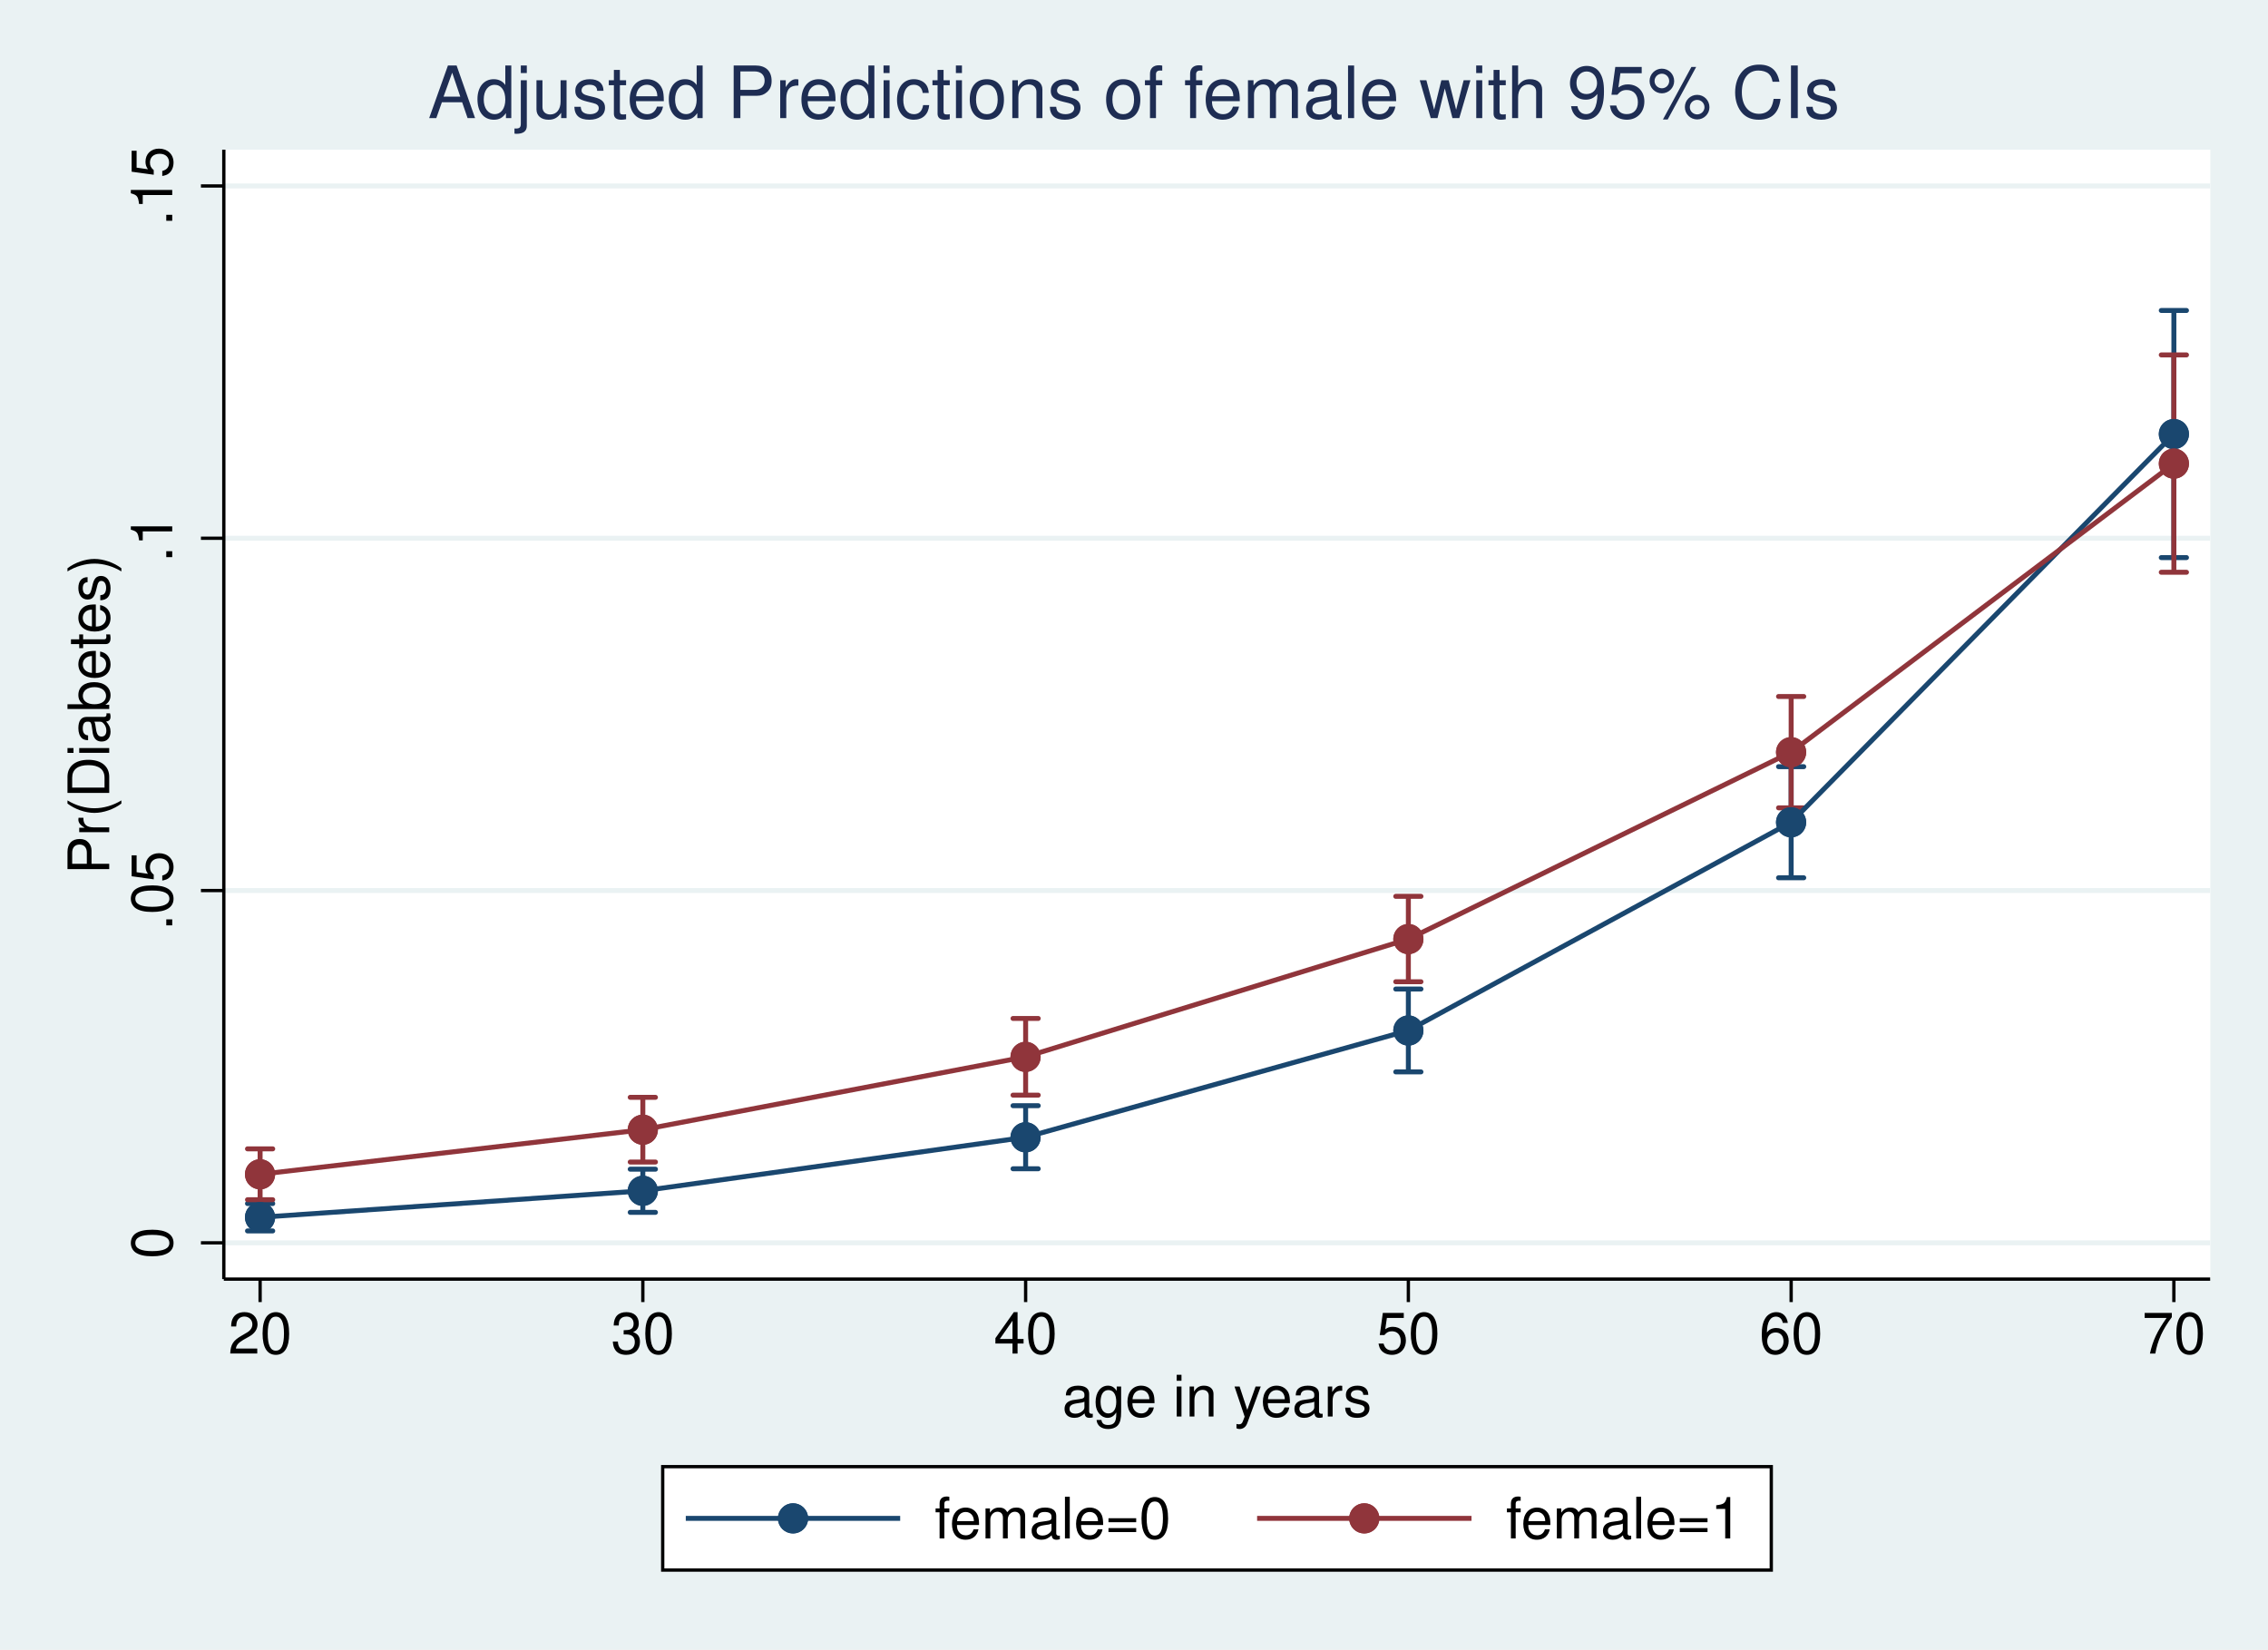
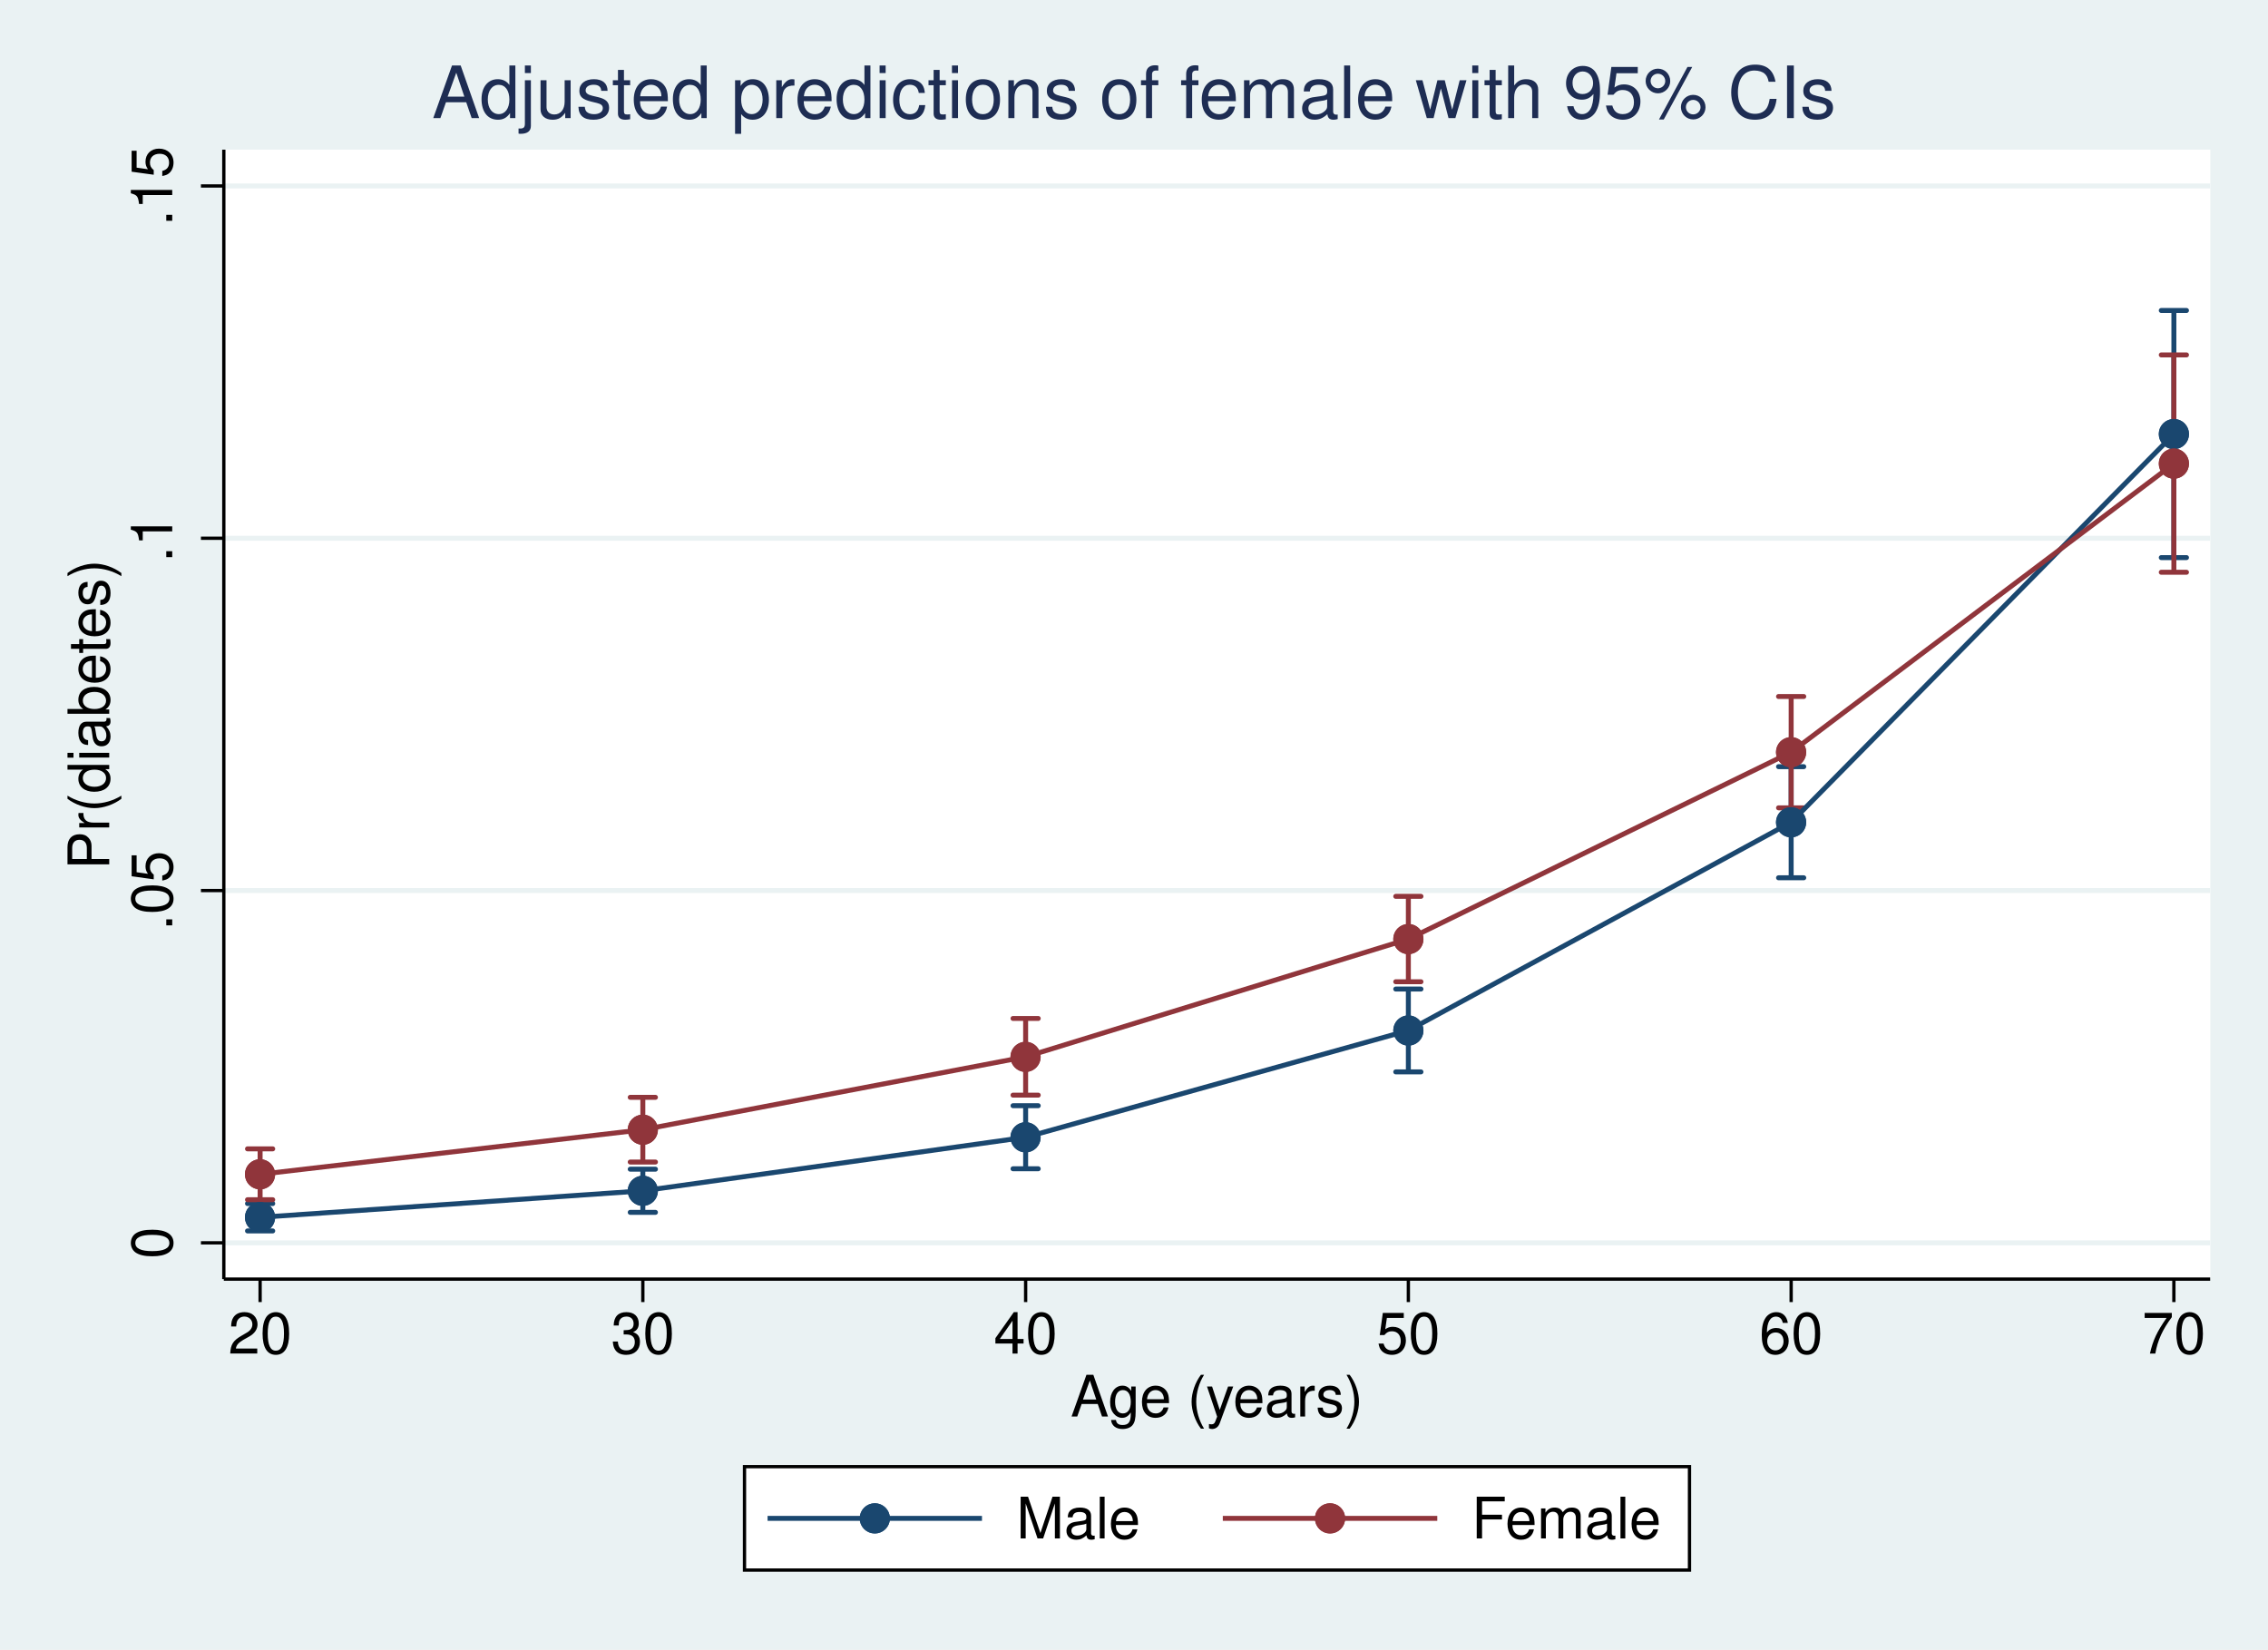
- <svg xmlns="http://www.w3.org/2000/svg" version="1.1" width="5.50in" height="4.00in" viewBox="0 0 3960 2880">
+ <svg xmlns="http://www.w3.org/2000/svg" version="1.1" width="5.500in" height="4.000in" viewBox="0 0 3960 2880">
  <rect x="0" y="0" width="3960" height="2880" style="fill:#EAF2F3;stroke:none" />
  <rect x="0.00" y="0.00" width="3959.88" height="2880.00" style="fill:#EAF2F3" />
  <rect x="2.88" y="2.88" width="3954.12" height="2874.24" style="fill:none;stroke:#EAF2F3;stroke-width:5.76" />
  <rect x="390.80" y="261.37" width="3468.22" height="1972.27" style="fill:#FFFFFF" />
  <rect x="393.68" y="264.25" width="3462.46" height="1966.51" style="fill:none;stroke:#FFFFFF;stroke-width:5.76" />
  <line x1="390.80" y1="2170.27" x2="3859.02" y2="2170.27" style="stroke:#EAF2F3;stroke-width:8.64" />
  <line x1="390.80" y1="1555.09" x2="3859.02" y2="1555.09" style="stroke:#EAF2F3;stroke-width:8.64" />
  <line x1="390.80" y1="939.91" x2="3859.02" y2="939.91" style="stroke:#EAF2F3;stroke-width:8.64" />
  <line x1="390.80" y1="324.73" x2="3859.02" y2="324.73" style="stroke:#EAF2F3;stroke-width:8.64" />
  <line x1="454.16" y1="2149.48" x2="454.16" y2="2101.71" style="stroke:#1A476F;stroke-width:8.64" />
-   <line x1="432.13" y1="2101.71" x2="476.19" y2="2101.71" stroke-linecap="round" style="stroke:#1A476F;stroke-width:8.64" />
-   <line x1="432.13" y1="2149.48" x2="476.19" y2="2149.48" stroke-linecap="round" style="stroke:#1A476F;stroke-width:8.64" />
+   <line x1="432.14" y1="2101.71" x2="476.19" y2="2101.71" stroke-linecap="round" style="stroke:#1A476F;stroke-width:8.64" />
+   <line x1="432.14" y1="2149.48" x2="476.19" y2="2149.48" stroke-linecap="round" style="stroke:#1A476F;stroke-width:8.64" />
  <line x1="1122.41" y1="2117.06" x2="1122.41" y2="2041.69" style="stroke:#1A476F;stroke-width:8.64" />
-   <line x1="1100.38" y1="2041.69" x2="1144.44" y2="2041.69" stroke-linecap="round" style="stroke:#1A476F;stroke-width:8.64" />
-   <line x1="1100.38" y1="2117.06" x2="1144.44" y2="2117.06" stroke-linecap="round" style="stroke:#1A476F;stroke-width:8.64" />
+   <line x1="1100.39" y1="2041.69" x2="1144.44" y2="2041.69" stroke-linecap="round" style="stroke:#1A476F;stroke-width:8.64" />
+   <line x1="1100.39" y1="2117.06" x2="1144.44" y2="2117.06" stroke-linecap="round" style="stroke:#1A476F;stroke-width:8.64" />
  <line x1="1790.79" y1="2040.95" x2="1790.79" y2="1930.81" style="stroke:#1A476F;stroke-width:8.64" />
  <line x1="1768.76" y1="1930.81" x2="1812.81" y2="1930.81" stroke-linecap="round" style="stroke:#1A476F;stroke-width:8.64" />
  <line x1="1768.76" y1="2040.95" x2="1812.81" y2="2040.95" stroke-linecap="round" style="stroke:#1A476F;stroke-width:8.64" />
  <line x1="2459.04" y1="1871.78" x2="2459.04" y2="1727.11" style="stroke:#1A476F;stroke-width:8.64" />
  <line x1="2437.01" y1="1727.11" x2="2481.06" y2="1727.11" stroke-linecap="round" style="stroke:#1A476F;stroke-width:8.64" />
  <line x1="2437.01" y1="1871.78" x2="2481.06" y2="1871.78" stroke-linecap="round" style="stroke:#1A476F;stroke-width:8.64" />
  <line x1="3127.41" y1="1532.82" x2="3127.41" y2="1338.77" style="stroke:#1A476F;stroke-width:8.64" />
  <line x1="3105.38" y1="1338.77" x2="3149.44" y2="1338.77" stroke-linecap="round" style="stroke:#1A476F;stroke-width:8.64" />
  <line x1="3105.38" y1="1532.82" x2="3149.44" y2="1532.82" stroke-linecap="round" style="stroke:#1A476F;stroke-width:8.64" />
  <line x1="3795.66" y1="973.70" x2="3795.66" y2="542.17" style="stroke:#1A476F;stroke-width:8.64" />
  <line x1="3773.63" y1="542.17" x2="3817.69" y2="542.17" stroke-linecap="round" style="stroke:#1A476F;stroke-width:8.64" />
  <line x1="3773.63" y1="973.70" x2="3817.69" y2="973.70" stroke-linecap="round" style="stroke:#1A476F;stroke-width:8.64" />
  <line x1="454.16" y1="2095.03" x2="454.16" y2="2006.17" style="stroke:#90353B;stroke-width:8.64" />
-   <line x1="432.13" y1="2006.17" x2="476.19" y2="2006.17" stroke-linecap="round" style="stroke:#90353B;stroke-width:8.64" />
-   <line x1="432.13" y1="2095.03" x2="476.19" y2="2095.03" stroke-linecap="round" style="stroke:#90353B;stroke-width:8.64" />
+   <line x1="432.14" y1="2006.17" x2="476.19" y2="2006.17" stroke-linecap="round" style="stroke:#90353B;stroke-width:8.64" />
+   <line x1="432.14" y1="2095.03" x2="476.19" y2="2095.03" stroke-linecap="round" style="stroke:#90353B;stroke-width:8.64" />
  <line x1="1122.41" y1="2029.19" x2="1122.41" y2="1916.20" style="stroke:#90353B;stroke-width:8.64" />
-   <line x1="1100.38" y1="1916.20" x2="1144.44" y2="1916.20" stroke-linecap="round" style="stroke:#90353B;stroke-width:8.64" />
-   <line x1="1100.38" y1="2029.19" x2="1144.44" y2="2029.19" stroke-linecap="round" style="stroke:#90353B;stroke-width:8.64" />
+   <line x1="1100.39" y1="1916.20" x2="1144.44" y2="1916.20" stroke-linecap="round" style="stroke:#90353B;stroke-width:8.64" />
+   <line x1="1100.39" y1="2029.19" x2="1144.44" y2="2029.19" stroke-linecap="round" style="stroke:#90353B;stroke-width:8.64" />
  <line x1="1790.79" y1="1912.37" x2="1790.79" y2="1778.47" style="stroke:#90353B;stroke-width:8.64" />
  <line x1="1768.76" y1="1778.47" x2="1812.81" y2="1778.47" stroke-linecap="round" style="stroke:#90353B;stroke-width:8.64" />
  <line x1="1768.76" y1="1912.37" x2="1812.81" y2="1912.37" stroke-linecap="round" style="stroke:#90353B;stroke-width:8.64" />
  <line x1="2459.04" y1="1714.36" x2="2459.04" y2="1565.24" style="stroke:#90353B;stroke-width:8.64" />
  <line x1="2437.01" y1="1565.24" x2="2481.06" y2="1565.24" stroke-linecap="round" style="stroke:#90353B;stroke-width:8.64" />
  <line x1="2437.01" y1="1714.36" x2="2481.06" y2="1714.36" stroke-linecap="round" style="stroke:#90353B;stroke-width:8.64" />
  <line x1="3127.41" y1="1410.67" x2="3127.41" y2="1216.25" style="stroke:#90353B;stroke-width:8.64" />
  <line x1="3105.38" y1="1216.25" x2="3149.44" y2="1216.25" stroke-linecap="round" style="stroke:#90353B;stroke-width:8.64" />
  <line x1="3105.38" y1="1410.67" x2="3149.44" y2="1410.67" stroke-linecap="round" style="stroke:#90353B;stroke-width:8.64" />
  <line x1="3795.66" y1="999.31" x2="3795.66" y2="619.76" style="stroke:#90353B;stroke-width:8.64" />
  <line x1="3773.63" y1="619.76" x2="3817.69" y2="619.76" stroke-linecap="round" style="stroke:#90353B;stroke-width:8.64" />
  <line x1="3773.63" y1="999.31" x2="3817.69" y2="999.31" stroke-linecap="round" style="stroke:#90353B;stroke-width:8.64" />
-   <line x1="454.04" y1="2125.72" x2="1122.41" y2="2079.44" stroke-linecap="round" style="stroke:#1A476F;stroke-width:8.64" />
-   <line x1="1122.41" y1="2079.44" x2="1790.66" y2="1986.00" stroke-linecap="round" style="stroke:#1A476F;stroke-width:8.64" />
-   <line x1="1790.66" y1="1986.00" x2="2459.04" y2="1799.50" stroke-linecap="round" style="stroke:#1A476F;stroke-width:8.64" />
-   <line x1="2459.04" y1="1799.50" x2="3127.29" y2="1435.92" stroke-linecap="round" style="stroke:#1A476F;stroke-width:8.64" />
-   <line x1="3127.29" y1="1435.92" x2="3795.66" y2="757.99" stroke-linecap="round" style="stroke:#1A476F;stroke-width:8.64" />
+   <path d=" M454.04 2125.72 L1122.41 2079.44 L1790.66 1986.00 L2459.04 1799.50 L3127.29 1435.92 L3795.66 757.99" stroke-linejoin="round" style="fill:none;stroke:#1A476F;stroke-width:8.64" />
  <circle cx="454.04" cy="2125.72" r="26.35" style="fill:#1A476F" />
  <circle cx="454.04" cy="2125.72" r="22.03" style="fill:none;stroke:#1A476F;stroke-width:8.64" />
  <circle cx="1122.41" cy="2079.44" r="26.35" style="fill:#1A476F" />
  <circle cx="1122.41" cy="2079.44" r="22.03" style="fill:none;stroke:#1A476F;stroke-width:8.64" />
  <circle cx="1790.66" cy="1986.00" r="26.35" style="fill:#1A476F" />
  <circle cx="1790.66" cy="1986.00" r="22.03" style="fill:none;stroke:#1A476F;stroke-width:8.64" />
  <circle cx="2459.04" cy="1799.50" r="26.35" style="fill:#1A476F" />
  <circle cx="2459.04" cy="1799.50" r="22.03" style="fill:none;stroke:#1A476F;stroke-width:8.64" />
  <circle cx="3127.29" cy="1435.92" r="26.35" style="fill:#1A476F" />
  <circle cx="3127.29" cy="1435.92" r="22.03" style="fill:none;stroke:#1A476F;stroke-width:8.64" />
  <circle cx="3795.66" cy="757.99" r="26.35" style="fill:#1A476F" />
  <circle cx="3795.66" cy="757.99" r="22.03" style="fill:none;stroke:#1A476F;stroke-width:8.64" />
-   <line x1="454.04" y1="2050.60" x2="1122.41" y2="1972.76" stroke-linecap="round" style="stroke:#90353B;stroke-width:8.64" />
-   <line x1="1122.41" y1="1972.76" x2="1790.66" y2="1845.54" stroke-linecap="round" style="stroke:#90353B;stroke-width:8.64" />
-   <line x1="1790.66" y1="1845.54" x2="2459.04" y2="1639.86" stroke-linecap="round" style="stroke:#90353B;stroke-width:8.64" />
-   <line x1="2459.04" y1="1639.86" x2="3127.29" y2="1313.52" stroke-linecap="round" style="stroke:#90353B;stroke-width:8.64" />
-   <line x1="3127.29" y1="1313.52" x2="3795.66" y2="809.60" stroke-linecap="round" style="stroke:#90353B;stroke-width:8.64" />
+   <path d=" M454.04 2050.60 L1122.41 1972.76 L1790.66 1845.54 L2459.04 1639.86 L3127.29 1313.52 L3795.66 809.60" stroke-linejoin="round" style="fill:none;stroke:#90353B;stroke-width:8.64" />
  <circle cx="454.04" cy="2050.60" r="26.35" style="fill:#90353B" />
  <circle cx="454.04" cy="2050.60" r="22.03" style="fill:none;stroke:#90353B;stroke-width:8.64" />
  <circle cx="1122.41" cy="1972.76" r="26.35" style="fill:#90353B" />
  <circle cx="1122.41" cy="1972.76" r="22.03" style="fill:none;stroke:#90353B;stroke-width:8.64" />
  <circle cx="1790.66" cy="1845.54" r="26.35" style="fill:#90353B" />
  <circle cx="1790.66" cy="1845.54" r="22.03" style="fill:none;stroke:#90353B;stroke-width:8.64" />
  <circle cx="2459.04" cy="1639.86" r="26.35" style="fill:#90353B" />
  <circle cx="2459.04" cy="1639.86" r="22.03" style="fill:none;stroke:#90353B;stroke-width:8.64" />
  <circle cx="3127.29" cy="1313.52" r="26.35" style="fill:#90353B" />
  <circle cx="3127.29" cy="1313.52" r="22.03" style="fill:none;stroke:#90353B;stroke-width:8.64" />
  <circle cx="3795.66" cy="809.60" r="26.35" style="fill:#90353B" />
  <circle cx="3795.66" cy="809.60" r="22.03" style="fill:none;stroke:#90353B;stroke-width:8.64" />
  <line x1="390.80" y1="2233.63" x2="390.80" y2="261.37" style="stroke:#000000;stroke-width:5.76" />
  <line x1="390.80" y1="2170.27" x2="350.83" y2="2170.27" style="stroke:#000000;stroke-width:5.76" />
  <text x="300.72" y="2170.27" style="font-family:'Helvetica';font-size:99.99px;fill:#000000" transform="rotate(-90 300.72,2170.27)" text-anchor="middle">0</text>
  <line x1="390.80" y1="1555.09" x2="350.83" y2="1555.09" style="stroke:#000000;stroke-width:5.76" />
  <text x="300.72" y="1555.09" style="font-family:'Helvetica';font-size:99.99px;fill:#000000" transform="rotate(-90 300.72,1555.09)" text-anchor="middle">.05</text>
  <line x1="390.80" y1="939.91" x2="350.83" y2="939.91" style="stroke:#000000;stroke-width:5.76" />
  <text x="300.72" y="939.91" style="font-family:'Helvetica';font-size:99.99px;fill:#000000" transform="rotate(-90 300.72,939.91)" text-anchor="middle">.1</text>
  <line x1="390.80" y1="324.73" x2="350.83" y2="324.73" style="stroke:#000000;stroke-width:5.76" />
  <text x="300.72" y="324.73" style="font-family:'Helvetica';font-size:99.99px;fill:#000000" transform="rotate(-90 300.72,324.73)" text-anchor="middle">.15</text>
-   <text x="190.71" y="1247.56" style="font-family:'Helvetica';font-size:99.99px;fill:#000000" transform="rotate(-90 190.71,1247.56)" text-anchor="middle">Pr(Diabetes)</text>
+   <text x="190.71" y="1247.56" style="font-family:'Helvetica';font-size:99.99px;fill:#000000" transform="rotate(-90 190.71,1247.56)" text-anchor="middle">Pr(diabetes)</text>
  <line x1="390.80" y1="2233.63" x2="3859.02" y2="2233.63" style="stroke:#000000;stroke-width:5.76" />
  <line x1="454.16" y1="2233.63" x2="454.16" y2="2273.73" style="stroke:#000000;stroke-width:5.76" />
  <text x="454.16" y="2363.59" style="font-family:'Helvetica';font-size:99.99px;fill:#000000" text-anchor="middle">20</text>
  <line x1="1122.41" y1="2233.63" x2="1122.41" y2="2273.73" style="stroke:#000000;stroke-width:5.76" />
  <text x="1122.41" y="2363.59" style="font-family:'Helvetica';font-size:99.99px;fill:#000000" text-anchor="middle">30</text>
  <line x1="1790.79" y1="2233.63" x2="1790.79" y2="2273.73" style="stroke:#000000;stroke-width:5.76" />
  <text x="1790.79" y="2363.59" style="font-family:'Helvetica';font-size:99.99px;fill:#000000" text-anchor="middle">40</text>
  <line x1="2459.04" y1="2233.63" x2="2459.04" y2="2273.73" style="stroke:#000000;stroke-width:5.76" />
  <text x="2459.04" y="2363.59" style="font-family:'Helvetica';font-size:99.99px;fill:#000000" text-anchor="middle">50</text>
  <line x1="3127.41" y1="2233.63" x2="3127.41" y2="2273.73" style="stroke:#000000;stroke-width:5.76" />
  <text x="3127.41" y="2363.59" style="font-family:'Helvetica';font-size:99.99px;fill:#000000" text-anchor="middle">60</text>
  <line x1="3795.66" y1="2233.63" x2="3795.66" y2="2273.73" style="stroke:#000000;stroke-width:5.76" />
  <text x="3795.66" y="2363.59" style="font-family:'Helvetica';font-size:99.99px;fill:#000000" text-anchor="middle">70</text>
-   <text x="2124.91" y="2473.60" style="font-family:'Helvetica';font-size:99.99px;fill:#000000" text-anchor="middle">age in years</text>
-   <rect x="1154.22" y="2558.24" width="1941.39" height="186.37" style="fill:#FFFFFF" />
-   <rect x="1157.10" y="2561.12" width="1935.63" height="180.61" style="fill:none;stroke:#000000;stroke-width:5.76" />
-   <line x1="1197.40" y1="2651.43" x2="1571.75" y2="2651.43" style="stroke:#1A476F;stroke-width:8.64" />
-   <circle cx="1384.64" cy="2651.43" r="26.35" style="fill:#1A476F" />
-   <circle cx="1384.64" cy="2651.43" r="22.03" style="fill:none;stroke:#1A476F;stroke-width:8.64" />
-   <line x1="2194.95" y1="2651.43" x2="2569.30" y2="2651.43" style="stroke:#90353B;stroke-width:8.64" />
-   <circle cx="2382.06" cy="2651.43" r="26.35" style="fill:#90353B" />
-   <circle cx="2382.06" cy="2651.43" r="22.03" style="fill:none;stroke:#90353B;stroke-width:8.64" />
-   <text x="1631.77" y="2686.46" style="font-family:'Helvetica';font-size:99.99px;fill:#000000">female=0</text>
-   <text x="2629.32" y="2686.46" style="font-family:'Helvetica';font-size:99.99px;fill:#000000">female=1</text>
-   <text x="1979.88" y="206.19" style="font-family:'Helvetica';font-size:125.98px;fill:#1E2D53" text-anchor="middle">Adjusted Predictions of female with 95% CIs</text>
+   <text x="2124.91" y="2473.60" style="font-family:'Helvetica';font-size:99.99px;fill:#000000" text-anchor="middle">Age (years)</text>
+   <rect x="1297.02" y="2558.24" width="1655.78" height="186.37" style="fill:#FFFFFF" />
+   <rect x="1299.90" y="2561.12" width="1650.02" height="180.61" style="fill:none;stroke:#000000;stroke-width:5.76" />
+   <line x1="1340.21" y1="2651.43" x2="1714.56" y2="2651.43" style="stroke:#1A476F;stroke-width:8.64" />
+   <circle cx="1527.45" cy="2651.43" r="26.35" style="fill:#1A476F" />
+   <circle cx="1527.45" cy="2651.43" r="22.03" style="fill:none;stroke:#1A476F;stroke-width:8.64" />
+   <line x1="2135.06" y1="2651.43" x2="2509.53" y2="2651.43" style="stroke:#90353B;stroke-width:8.64" />
+   <circle cx="2322.29" cy="2651.43" r="26.35" style="fill:#90353B" />
+   <circle cx="2322.29" cy="2651.43" r="22.03" style="fill:none;stroke:#90353B;stroke-width:8.64" />
+   <text x="1774.58" y="2686.46" style="font-family:'Helvetica';font-size:99.99px;fill:#000000">Male</text>
+   <text x="2569.42" y="2686.46" style="font-family:'Helvetica';font-size:99.99px;fill:#000000">Female</text>
+   <text x="1980.00" y="206.19" style="font-family:'Helvetica';font-size:125.98px;fill:#1E2D53" text-anchor="middle">Adjusted predictions of female with 95% CIs</text>
</svg>
